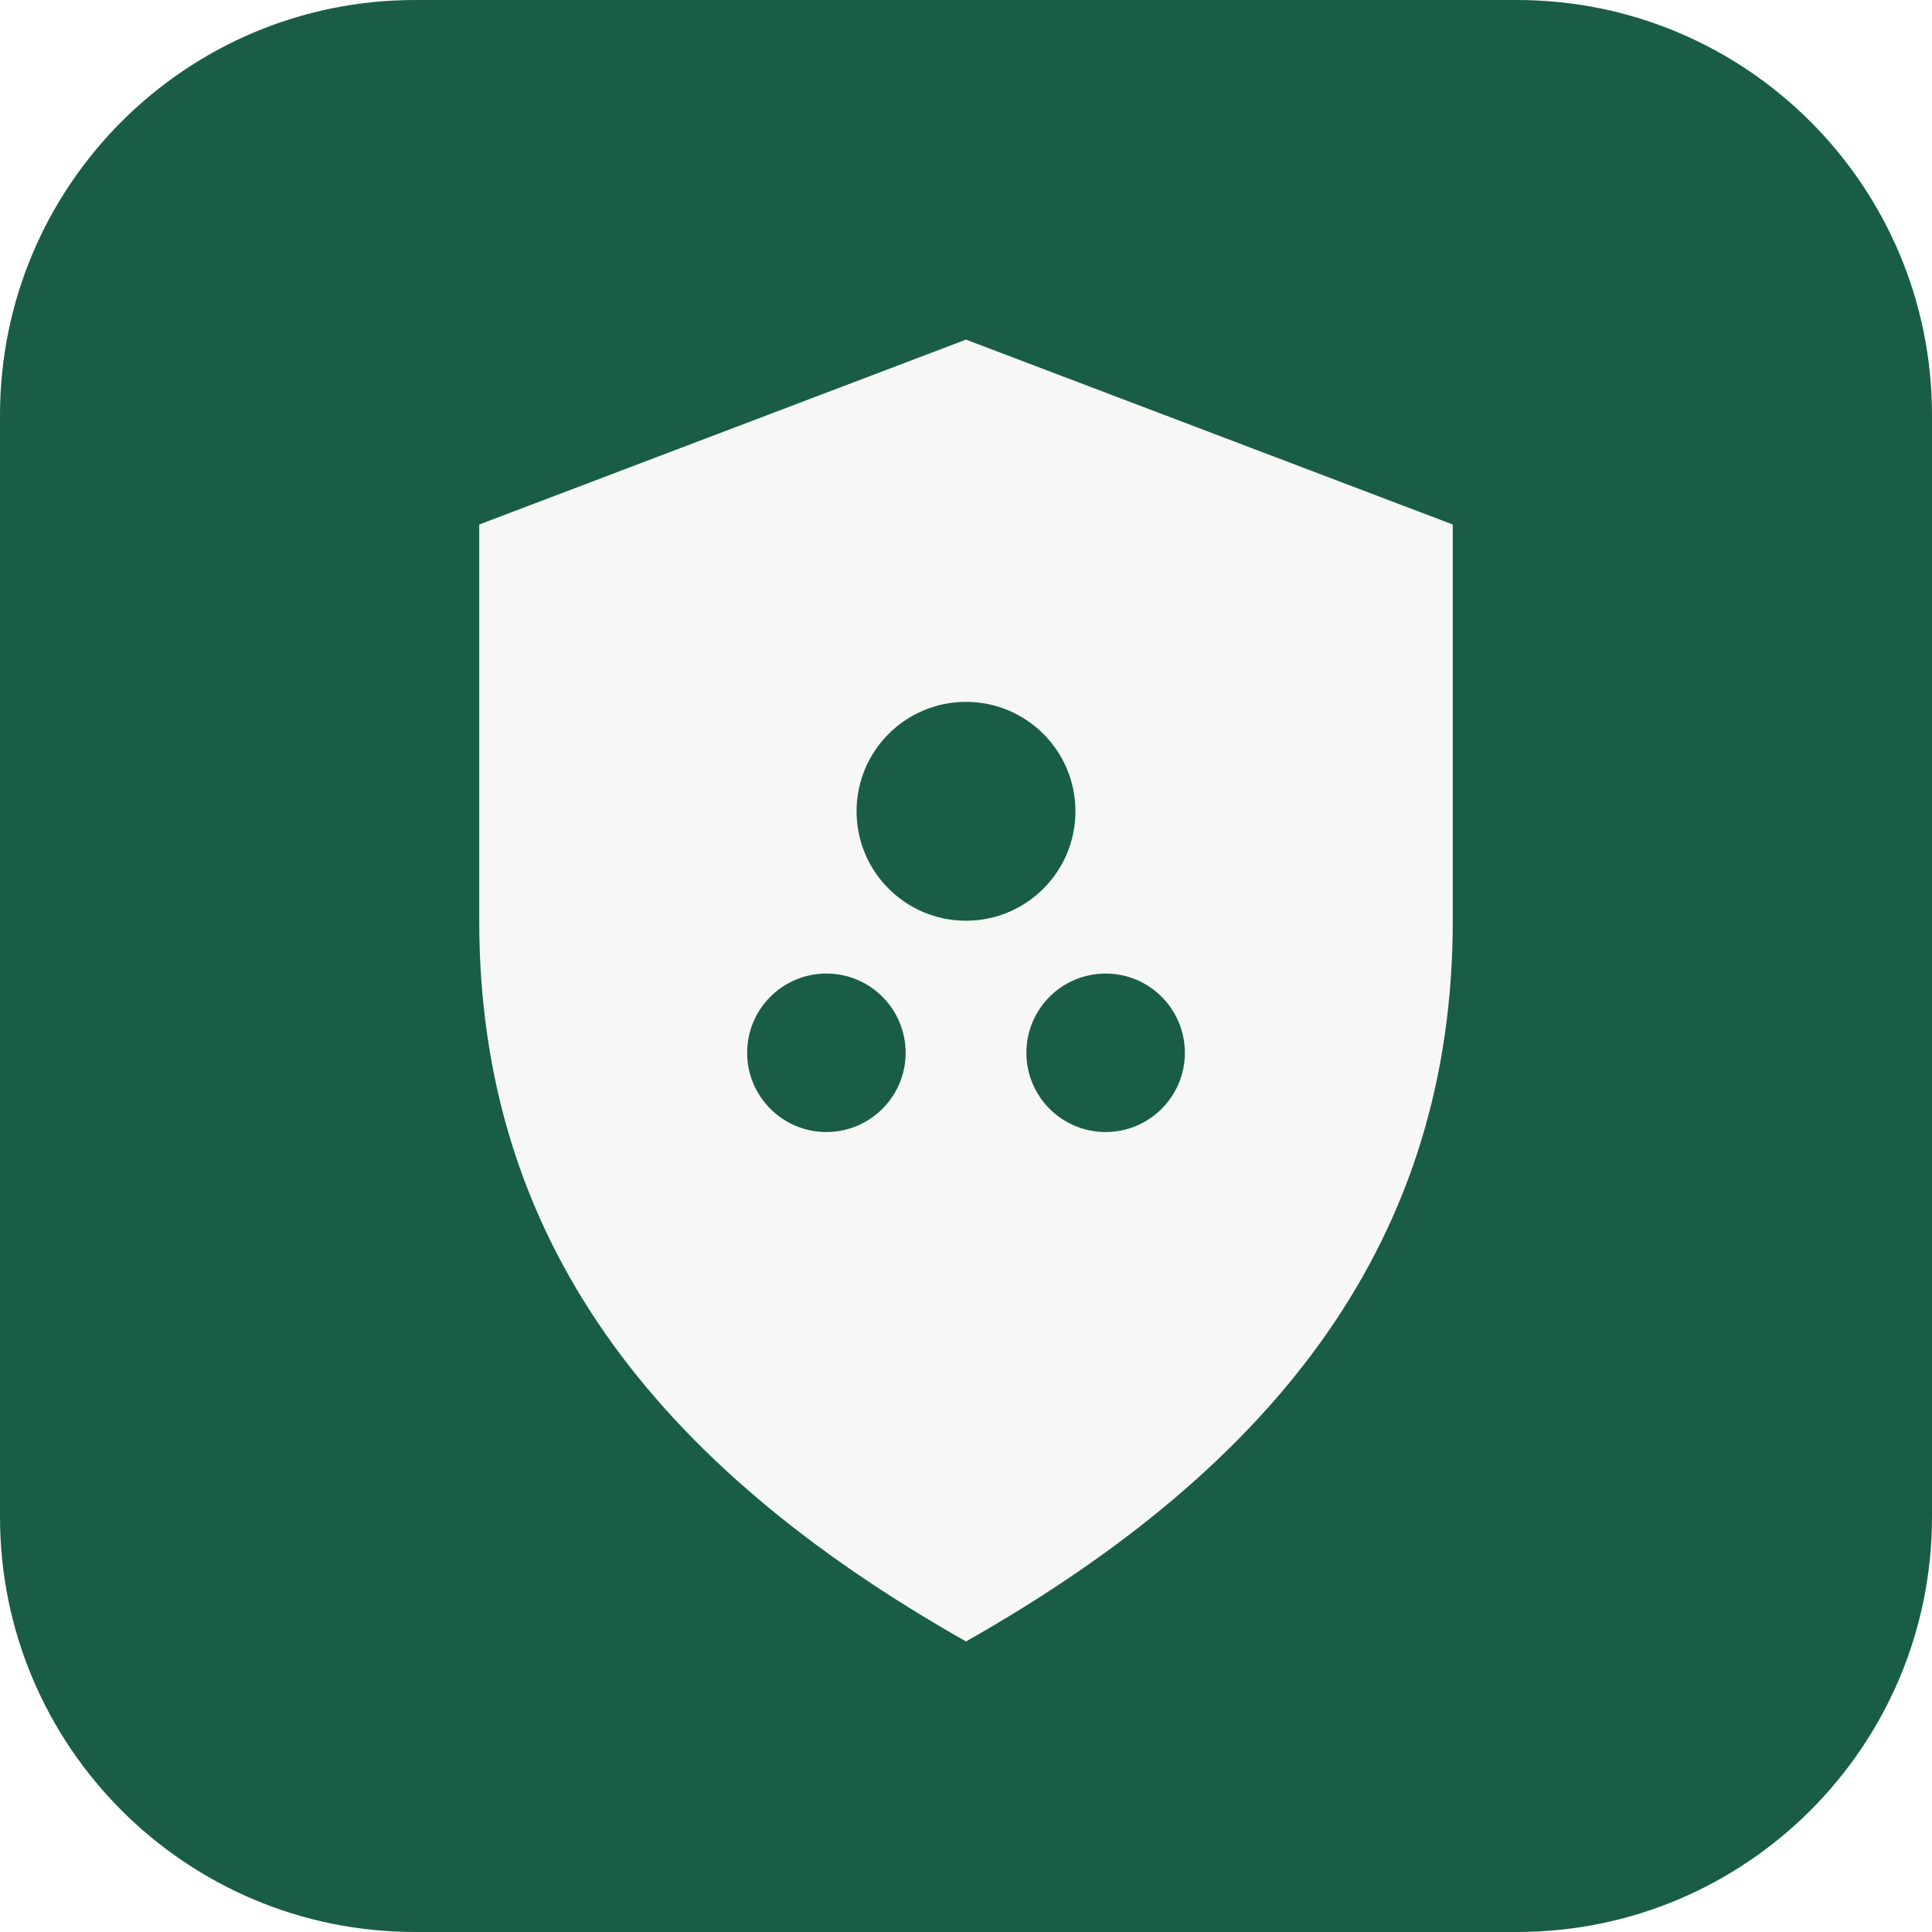
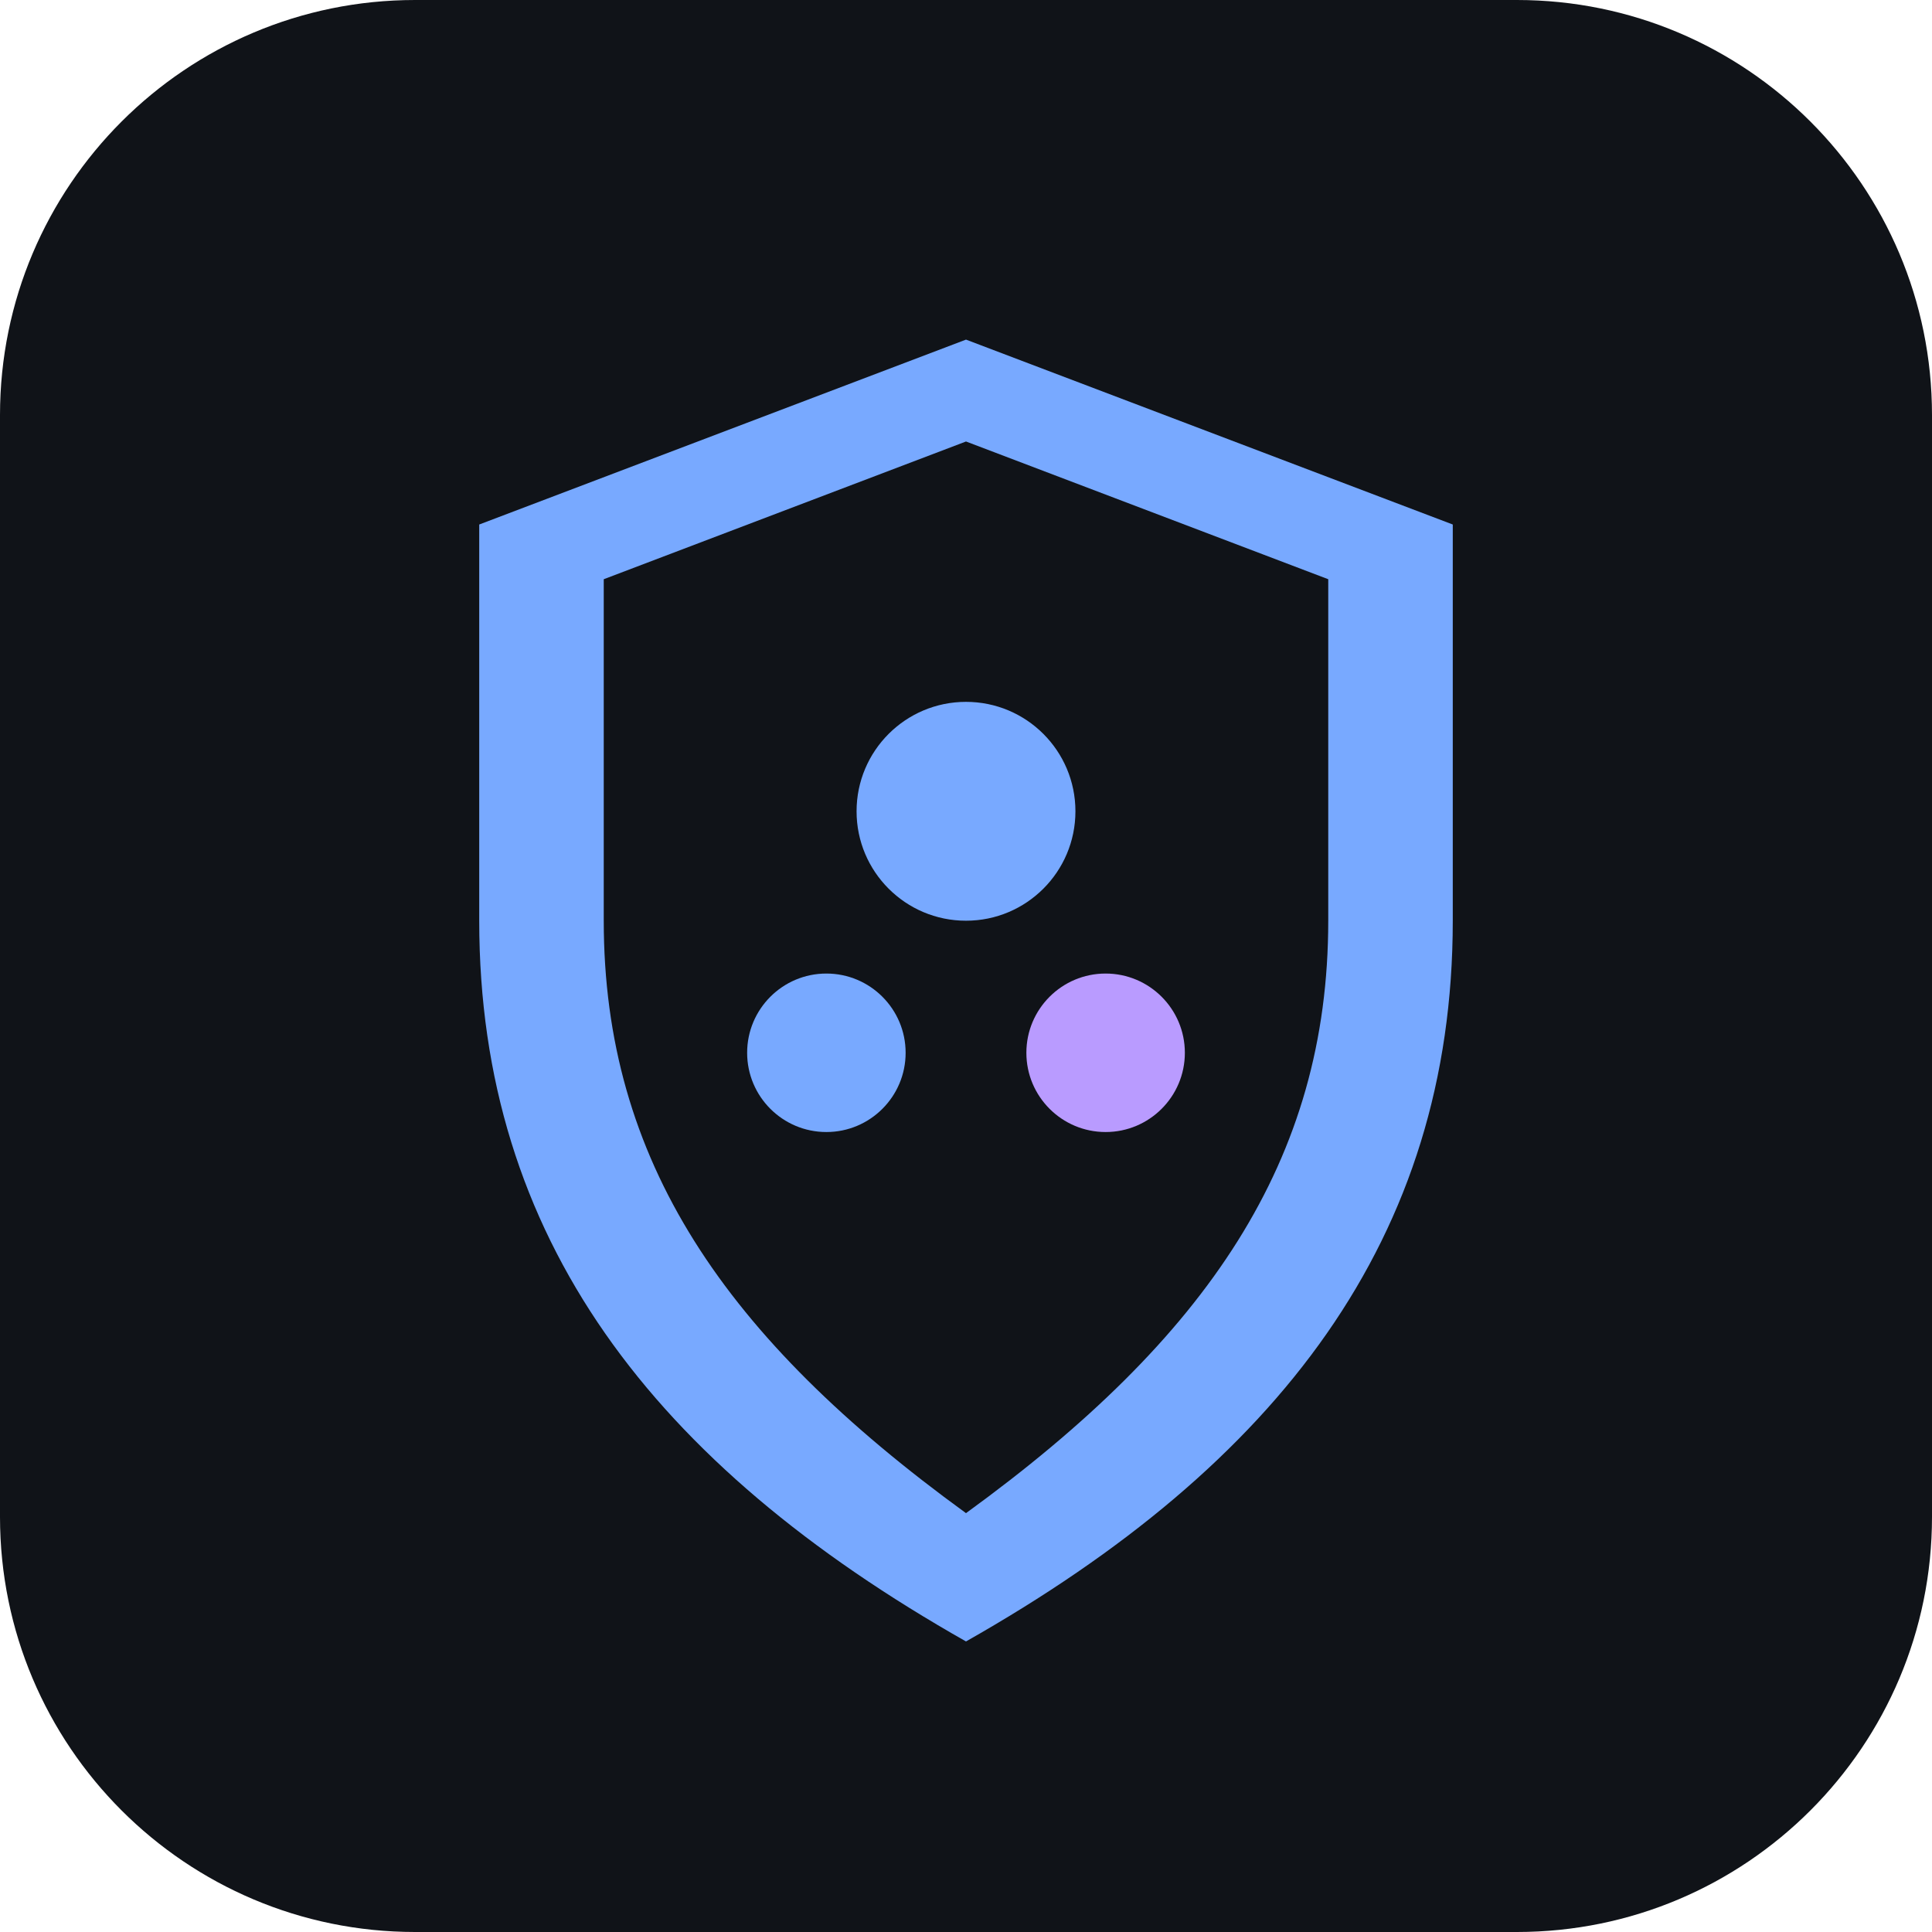
<svg xmlns="http://www.w3.org/2000/svg" viewBox="0 0 1024 1024">
-   <rect width="1024" height="1024" rx="220" fill="#195d47" />
-   <path d="M512 180 770 278v210c0 168-92 288-258 382-166-94-258-214-258-382V278l258-98Z" fill="#f7f8f5" />
-   <circle cx="512" cy="430" r="58" fill="#195d47" />
-   <circle cx="438" cy="558" r="42" fill="#195d47" />
-   <circle cx="586" cy="558" r="42" fill="#195d47" />
+   <rect width="1024" height="1024" rx="220" fill="#101318" />
+   <path d="M512 180 770 278v210c0 168-92 288-258 382-166-94-258-214-258-382V278l258-98Z" fill="#78a9ff" />
+   <path d="M512 234 704 307v181c0 127-64 221-192 314-128-93-192-187-192-314V307l192-73Z" fill="#101318" />
+   <circle cx="512" cy="430" r="58" fill="#78a9ff" />
+   <circle cx="438" cy="558" r="42" fill="#78a9ff" />
+   <circle cx="586" cy="558" r="42" fill="#b99bff" />
</svg>
